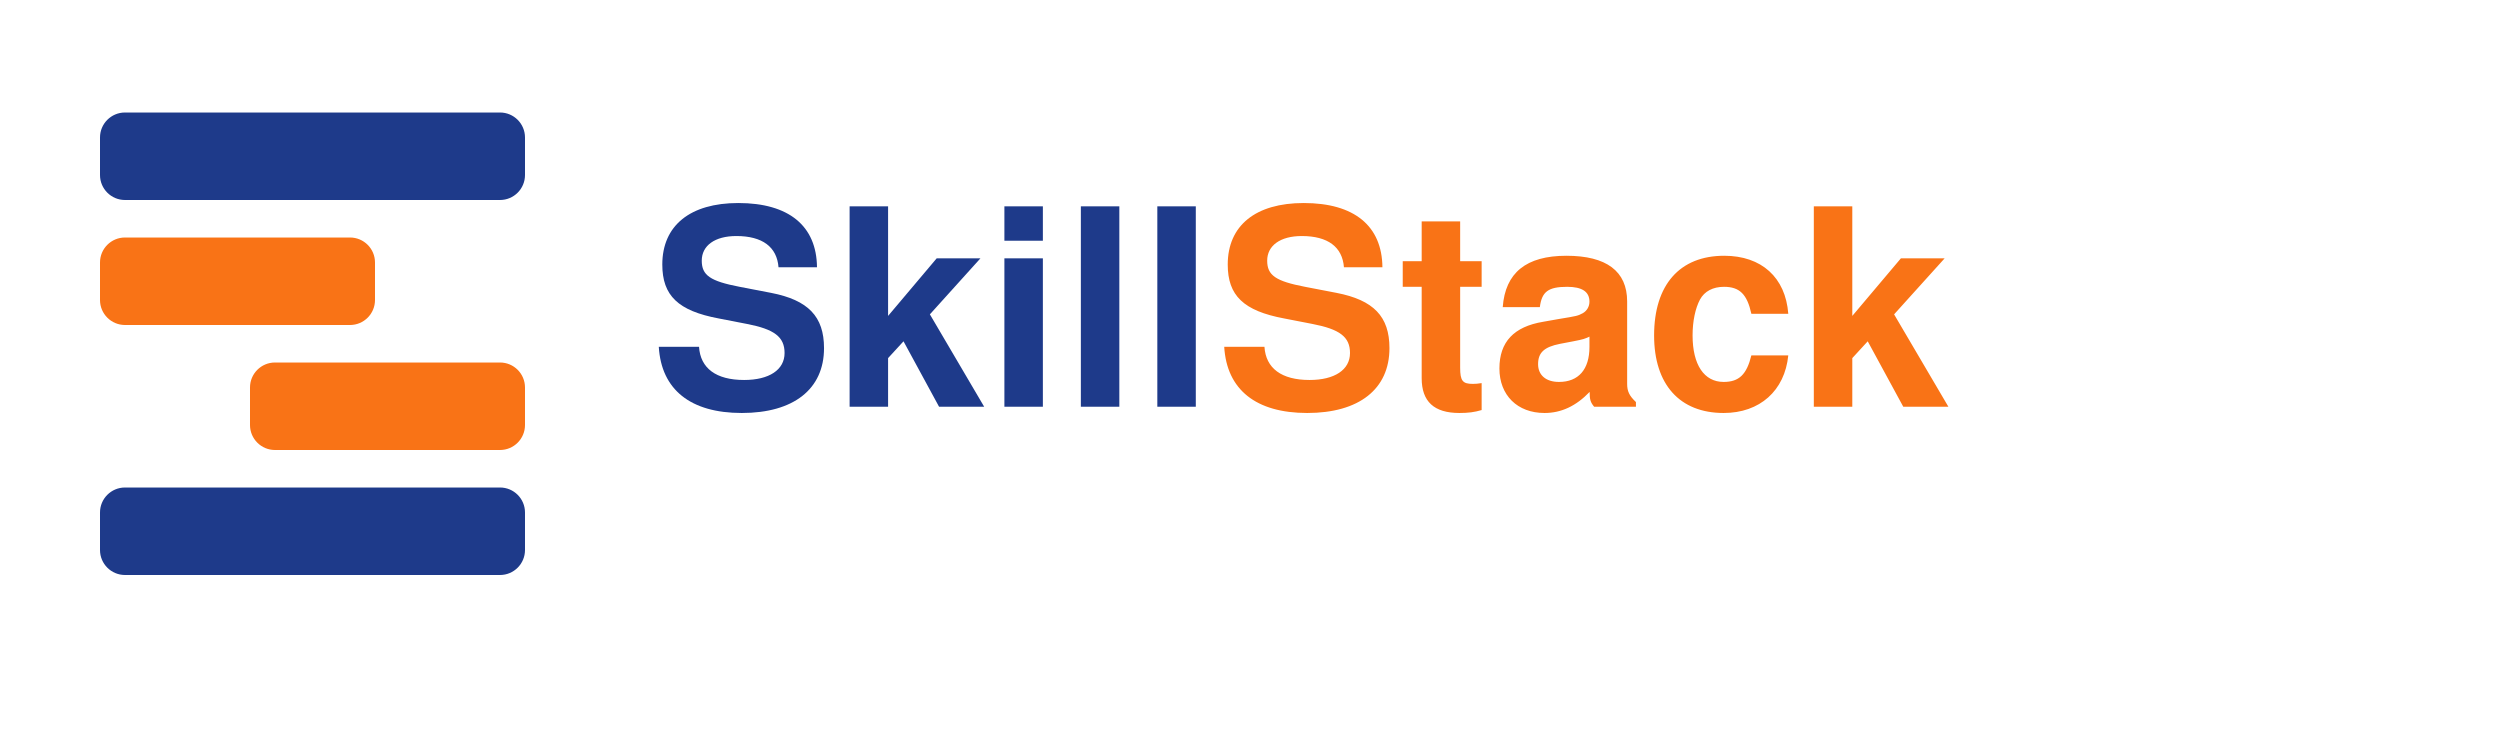
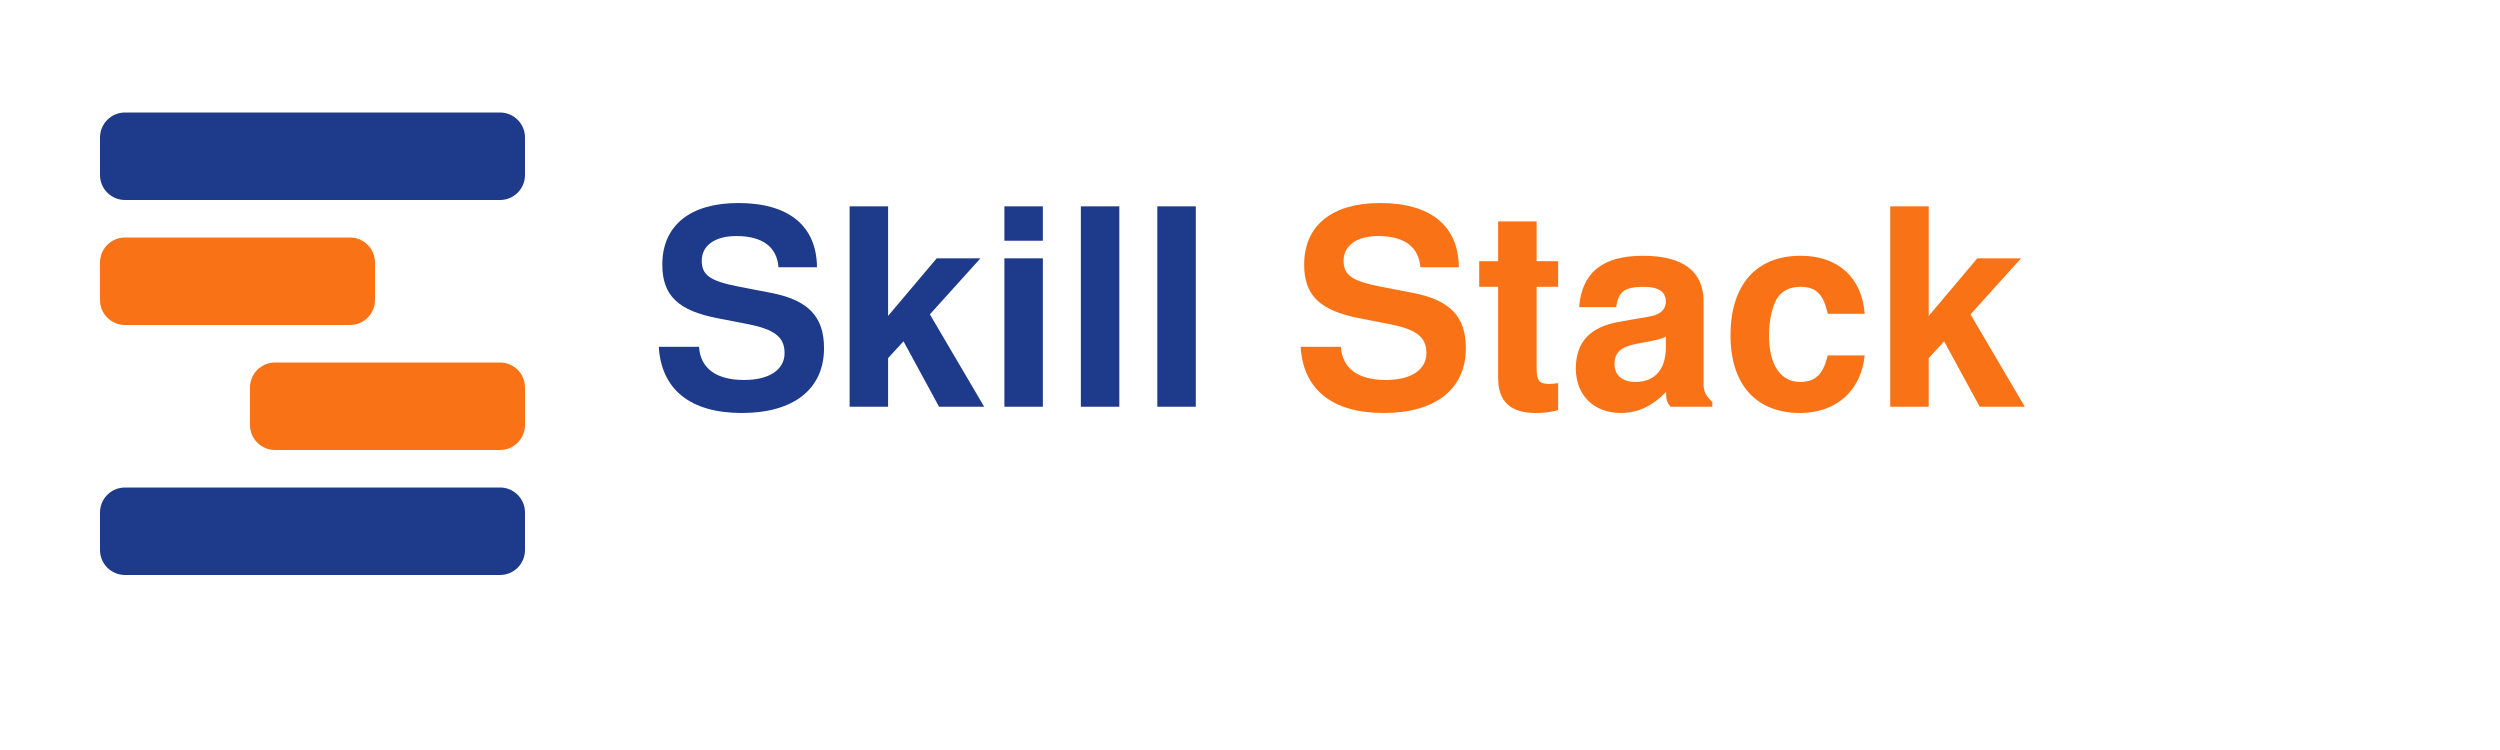
<svg xmlns="http://www.w3.org/2000/svg" viewBox="0 0 200 60" role="img" aria-label="SkillStack logo">
  <g shape-rendering="geometricPrecision">
    <rect x="8" y="9" width="34" height="7" rx="2" fill="#1e3a8a" />
    <rect x="8" y="19" width="22" height="7" rx="2" fill="#f97316" />
    <rect x="20" y="29" width="22" height="7" rx="2" fill="#f97316" />
    <rect x="8" y="39" width="34" height="7" rx="2" fill="#1e3a8a" />
  </g>
-   <text x="52" y="27.5" font-family="-apple-system, BlinkMacSystemFont, 'Segoe UI', Helvetica, Arial, sans-serif" font-size="22" font-weight="700" fill="#1e3a8a" dominant-baseline="central" text-rendering="geometricPrecision">Skill<tspan fill="#f97316">Stack</tspan>
+   <text x="52" y="27.5" font-family="-apple-system, BlinkMacSystemFont, 'Segoe UI', Helvetica, Arial, sans-serif" font-size="22" font-weight="700" fill="#1e3a8a" dominant-baseline="central" text-rendering="geometricPrecision">Skill
+         <tspan fill="#f97316">Stack</tspan>
  </text>
</svg>
